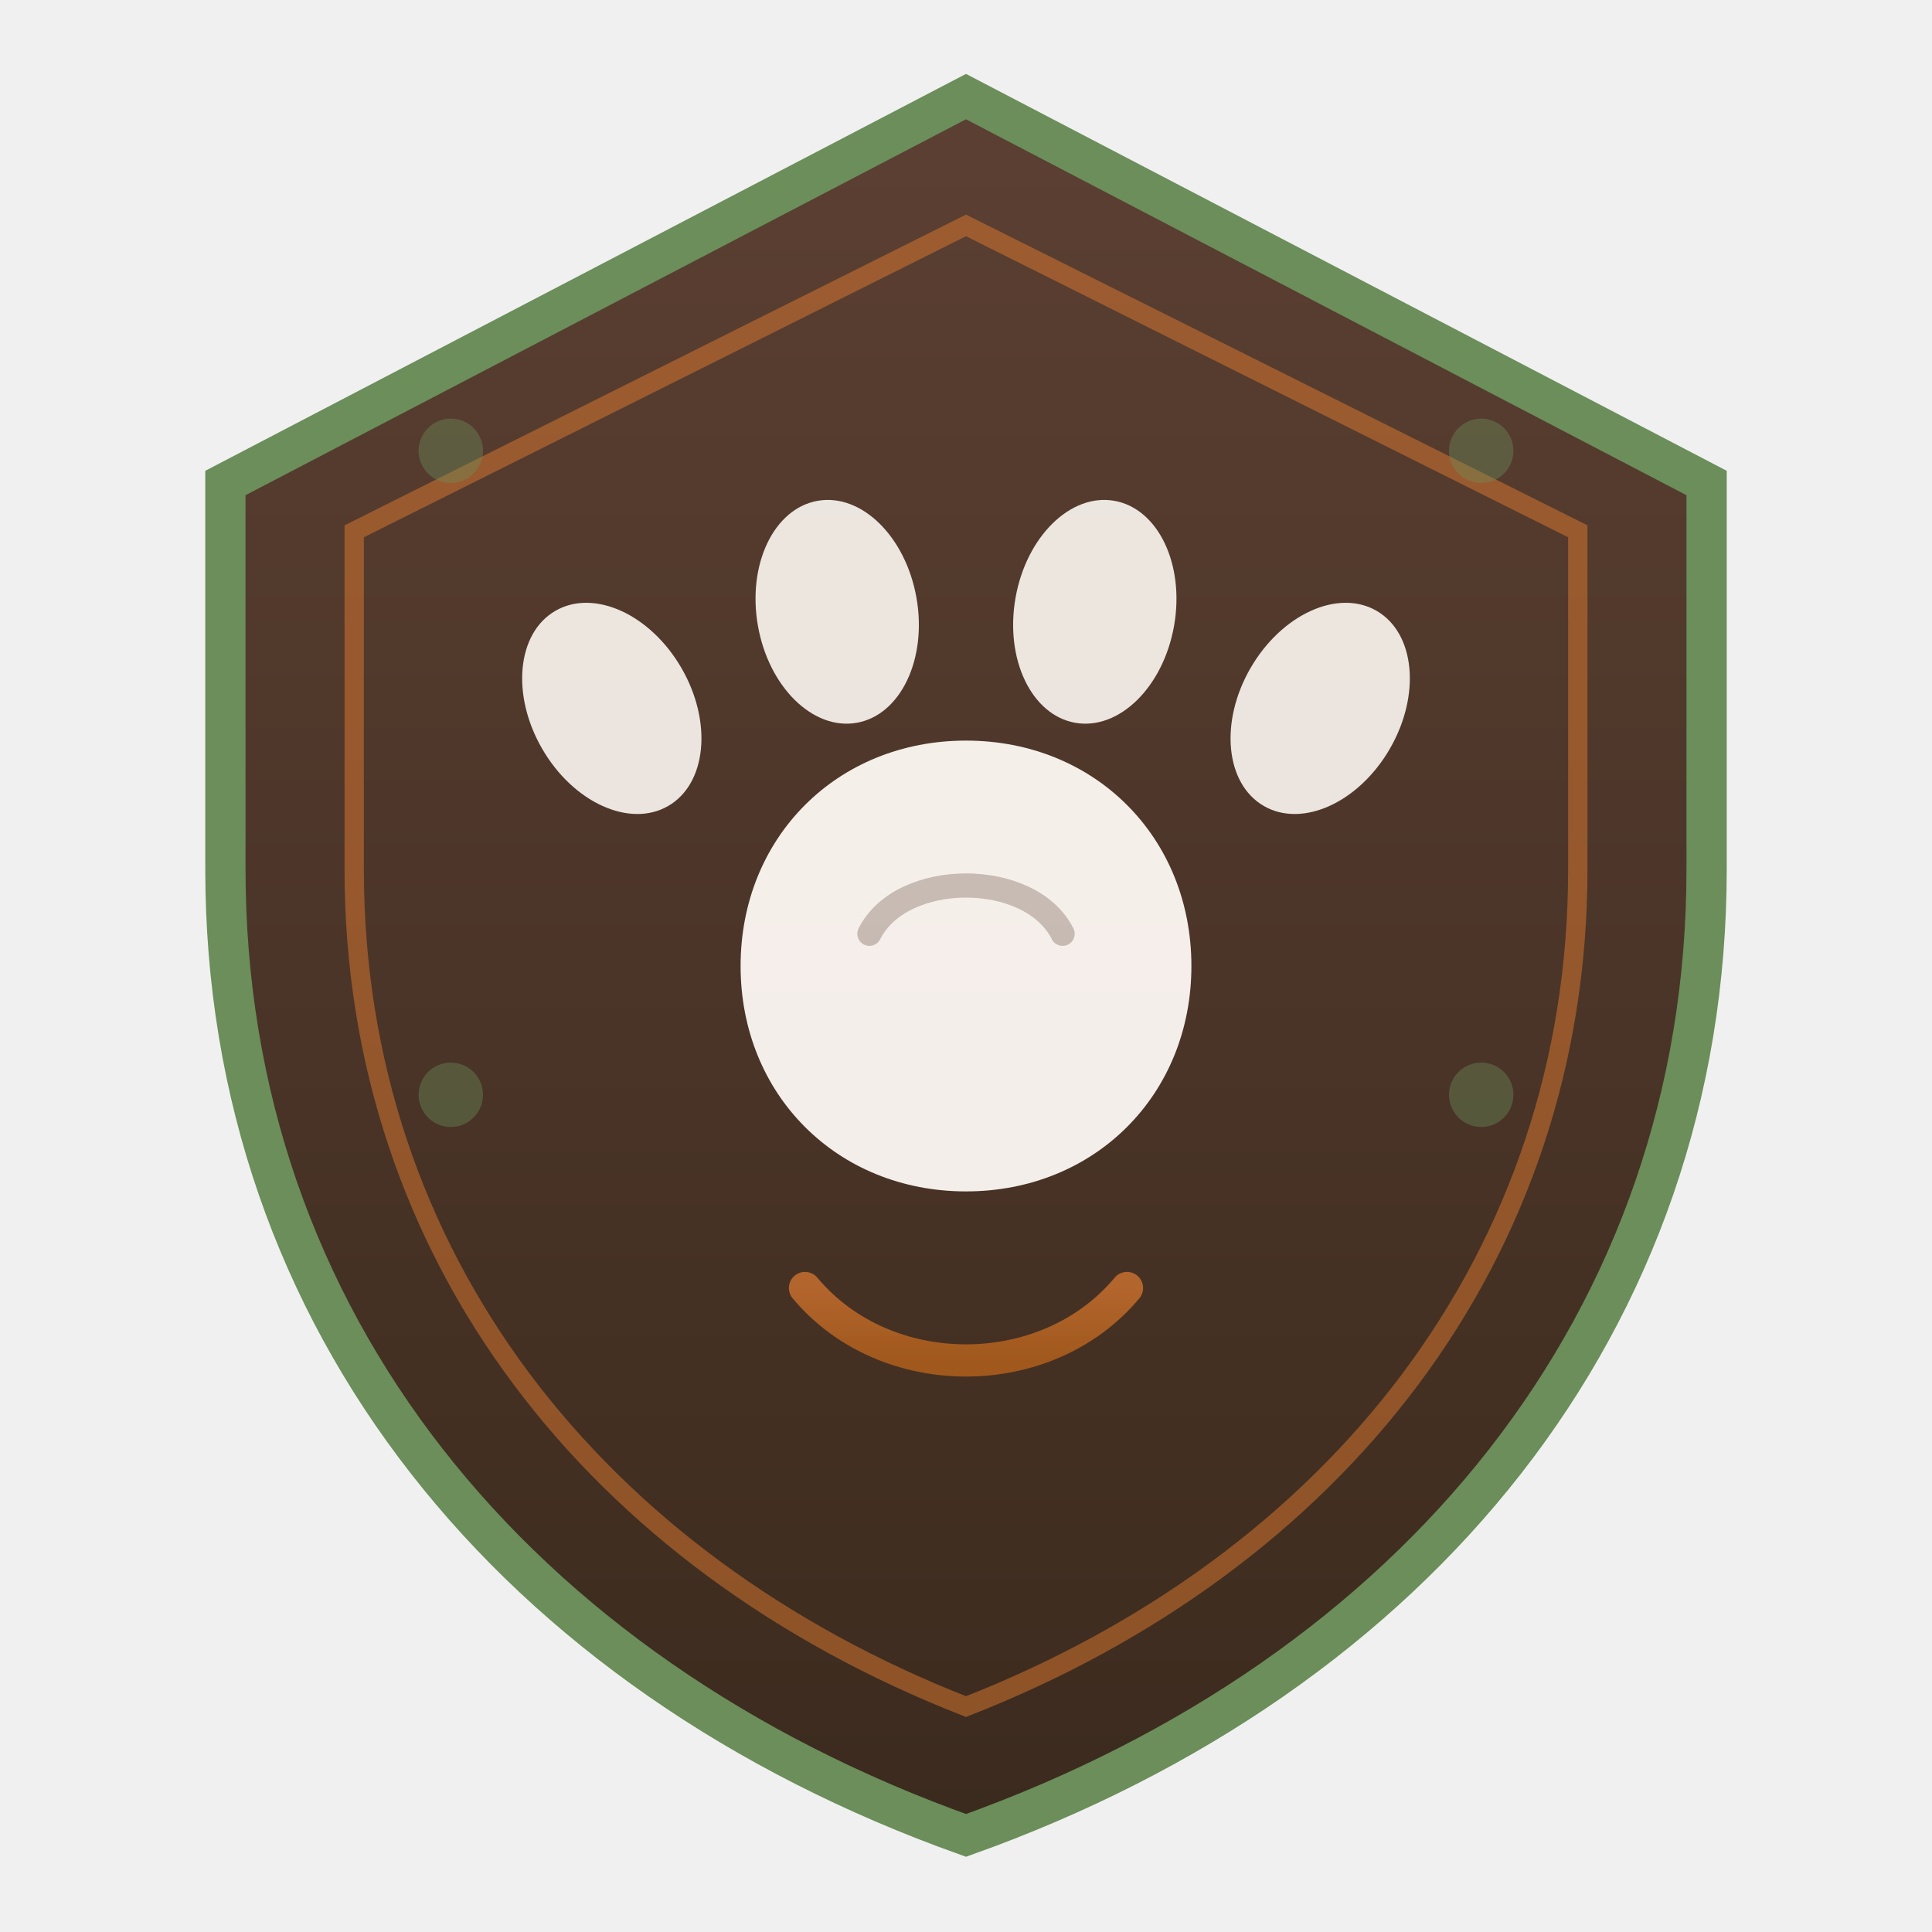
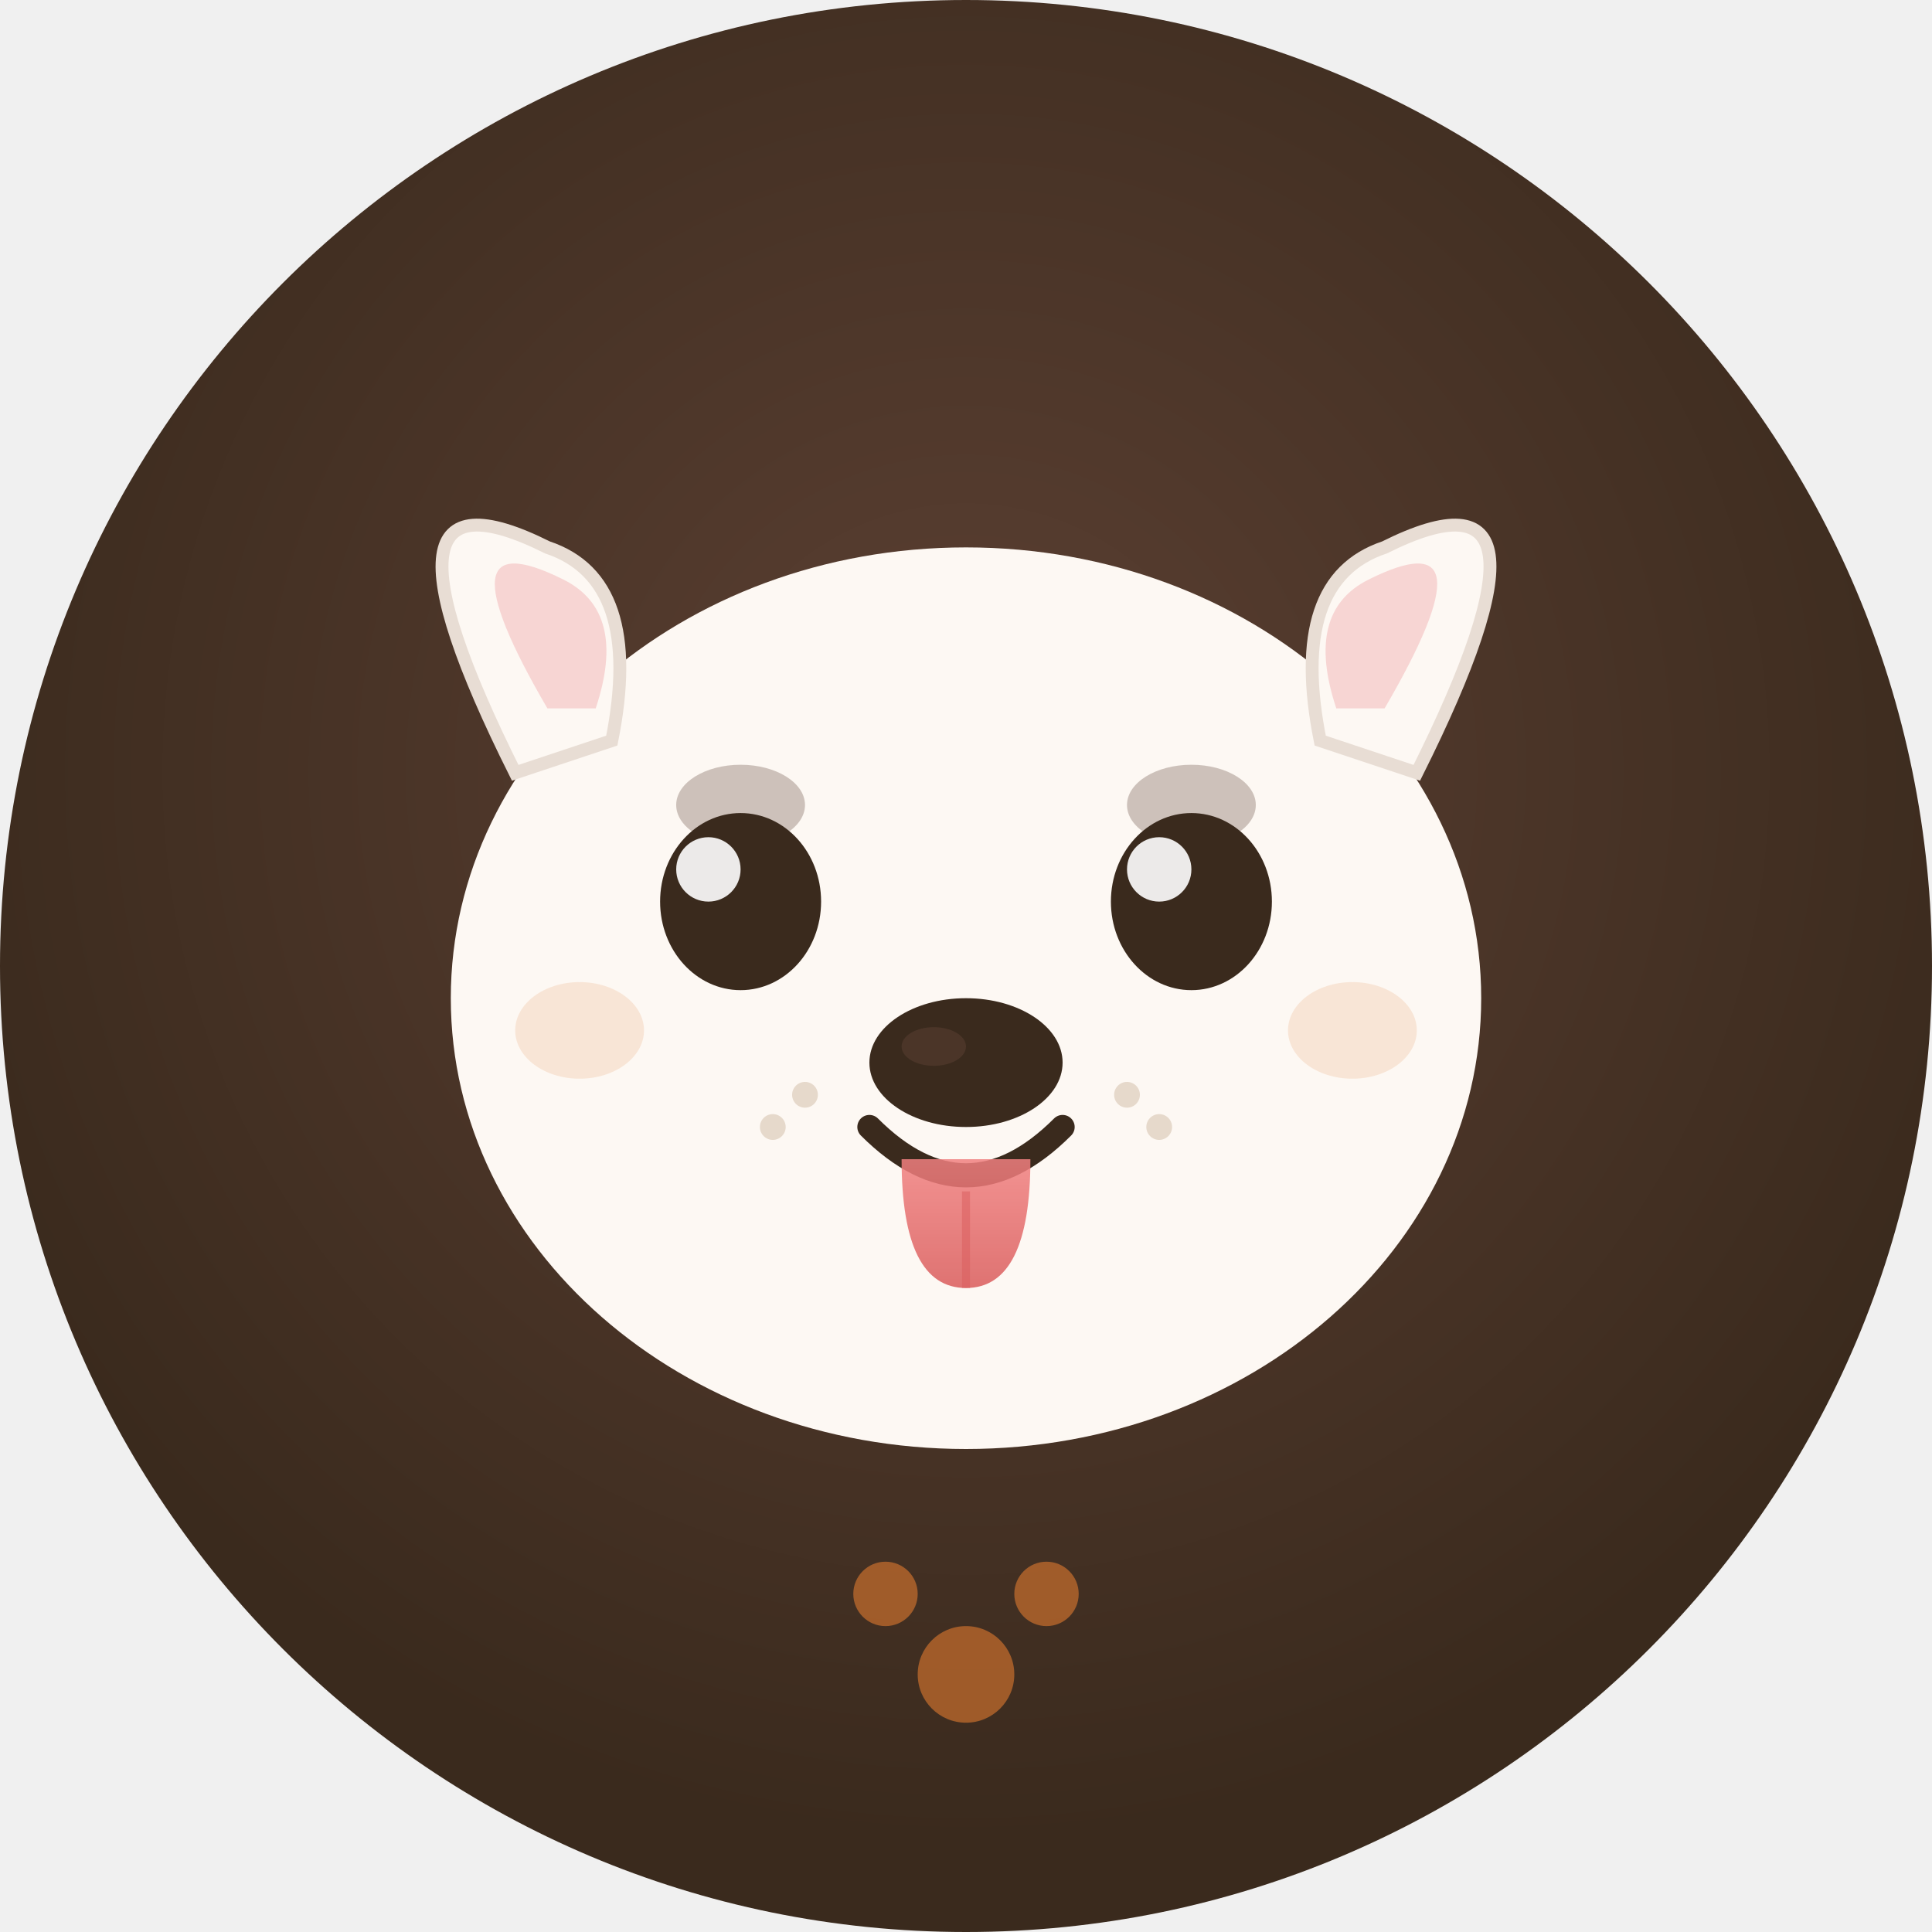
<svg xmlns="http://www.w3.org/2000/svg" width="120" height="120" viewBox="0 0 120 120" fill="none">
  <defs>
-     <linearGradient id="shieldGrad" x1="60" y1="4" x2="60" y2="116" gradientUnits="userSpaceOnUse">
+     <radialGradient id="bgGrad" cx="50%" cy="40%" r="55%">
      <stop offset="0%" stop-color="#5C4033" />
      <stop offset="100%" stop-color="#3A2A1D" />
-     </linearGradient>
-     <linearGradient id="accentGrad" x1="60" y1="0" x2="60" y2="1" gradientUnits="objectBoundingBox">
-       <stop offset="0%" stop-color="#E07A2F" />
-       <stop offset="100%" stop-color="#C96A1A" />
+     </radialGradient>
+     <linearGradient id="tongueGrad" x1="0" y1="0" x2="0" y2="1">
+       <stop offset="0%" stop-color="#F08080" />
+       <stop offset="100%" stop-color="#D95B5B" />
    </linearGradient>
  </defs>
-   <path d="M60 6 L106 30 L106 54 C106 82 88 104 60 114 C32 104 14 82 14 54 L14 30 Z" fill="url(#shieldGrad)" stroke="#6B8E5A" stroke-width="2.5" />
-   <path d="M60 14 L98 33 L98 54 C98 78 83 97 60 106 C37 97 22 78 22 54 L22 33 Z" fill="none" stroke="#E07A2F" stroke-width="1.2" opacity="0.5" />
-   <path d="M60 46 C52 46 46 52 46 60 C46 68 52 74 60 74 C68 74 74 68 74 60 C74 52 68 46 60 46Z" fill="#FDF8F3" opacity="0.95" />
-   <path d="M54 58 C56 54 64 54 66 58" fill="none" stroke="#5C4033" stroke-width="1.5" stroke-linecap="round" opacity="0.3" />
-   <ellipse cx="38" cy="44" rx="5" ry="7" transform="rotate(-30 38 44)" fill="#FDF8F3" opacity="0.9" />
-   <ellipse cx="52" cy="38" rx="5" ry="7" transform="rotate(-10 52 38)" fill="#FDF8F3" opacity="0.9" />
-   <ellipse cx="68" cy="38" rx="5" ry="7" transform="rotate(10 68 38)" fill="#FDF8F3" opacity="0.9" />
-   <ellipse cx="82" cy="44" rx="5" ry="7" transform="rotate(30 82 44)" fill="#FDF8F3" opacity="0.9" />
-   <path d="M50 80 C55 86 65 86 70 80" stroke="url(#accentGrad)" stroke-width="2" stroke-linecap="round" fill="none" opacity="0.7" />
-   <circle cx="28" cy="28" r="2" fill="#6B8E5A" opacity="0.4" />
-   <circle cx="92" cy="28" r="2" fill="#6B8E5A" opacity="0.4" />
-   <circle cx="28" cy="68" r="2" fill="#6B8E5A" opacity="0.4" />
-   <circle cx="92" cy="68" r="2" fill="#6B8E5A" opacity="0.4" />
+   <circle cx="60" cy="60" r="60" fill="url(#bgGrad)" />
+   <ellipse cx="60" cy="62" rx="32" ry="28" fill="#FDF8F3" />
+   <path d="M32 48 Q22 28 34 34 Q40 36 38 46 Z" fill="#FDF8F3" stroke="#E8DDD4" stroke-width="0.8" />
+   <path d="M88 48 Q98 28 86 34 Q80 36 82 46 Z" fill="#FDF8F3" stroke="#E8DDD4" stroke-width="0.8" />
+   <path d="M34 44 Q27 32 35 36 Q39 38 37 44 Z" fill="#F5C6C6" opacity="0.7" />
+   <path d="M86 44 Q93 32 85 36 Q81 38 83 44 Z" fill="#F5C6C6" opacity="0.7" />
+   <ellipse cx="46" cy="50" rx="4" ry="2.5" fill="#5C4033" opacity="0.3" />
+   <ellipse cx="74" cy="50" rx="4" ry="2.5" fill="#5C4033" opacity="0.3" />
+   <ellipse cx="46" cy="56" rx="5" ry="5.5" fill="#3A2A1D" />
+   <ellipse cx="74" cy="56" rx="5" ry="5.5" fill="#3A2A1D" />
+   <ellipse cx="44" cy="54" rx="2" ry="2" fill="white" opacity="0.9" />
+   <ellipse cx="72" cy="54" rx="2" ry="2" fill="white" opacity="0.9" />
+   <ellipse cx="60" cy="66" rx="6" ry="4" fill="#3A2A1D" />
+   <ellipse cx="58" cy="65" rx="2" ry="1.2" fill="#5C4033" opacity="0.5" />
+   <path d="M54 70 Q60 76 66 70" fill="none" stroke="#3A2A1D" stroke-width="1.5" stroke-linecap="round" />
+   <path d="M56 72 Q56 80 60 80 Q64 80 64 72" fill="url(#tongueGrad)" opacity="0.85">
+     <animate attributeName="d" values="M56 72 Q56 80 60 80 Q64 80 64 72;M56 72 Q56 82 60 82 Q64 82 64 72;M56 72 Q56 80 60 80 Q64 80 64 72" dur="2s" repeatCount="indefinite" />
+   </path>
+   <line x1="60" y1="74" x2="60" y2="80" stroke="#D95B5B" stroke-width="0.5" opacity="0.5" />
+   <ellipse cx="36" cy="64" rx="4" ry="3" fill="#E07A2F" opacity="0.15" />
+   <ellipse cx="84" cy="64" rx="4" ry="3" fill="#E07A2F" opacity="0.15" />
+   <circle cx="50" cy="68" r="0.8" fill="#C4A98E" opacity="0.4" />
+   <circle cx="48" cy="70" r="0.8" fill="#C4A98E" opacity="0.4" />
+   <circle cx="70" cy="68" r="0.8" fill="#C4A98E" opacity="0.4" />
+   <circle cx="72" cy="70" r="0.8" fill="#C4A98E" opacity="0.4" />
+   <g transform="translate(60,104)" opacity="0.6">
+     <circle cx="0" cy="0" r="3" fill="#E07A2F" />
+     <circle cx="-5" cy="-5" r="2" fill="#E07A2F" />
+     <circle cx="5" cy="-5" r="2" fill="#E07A2F" />
+   </g>
</svg>
